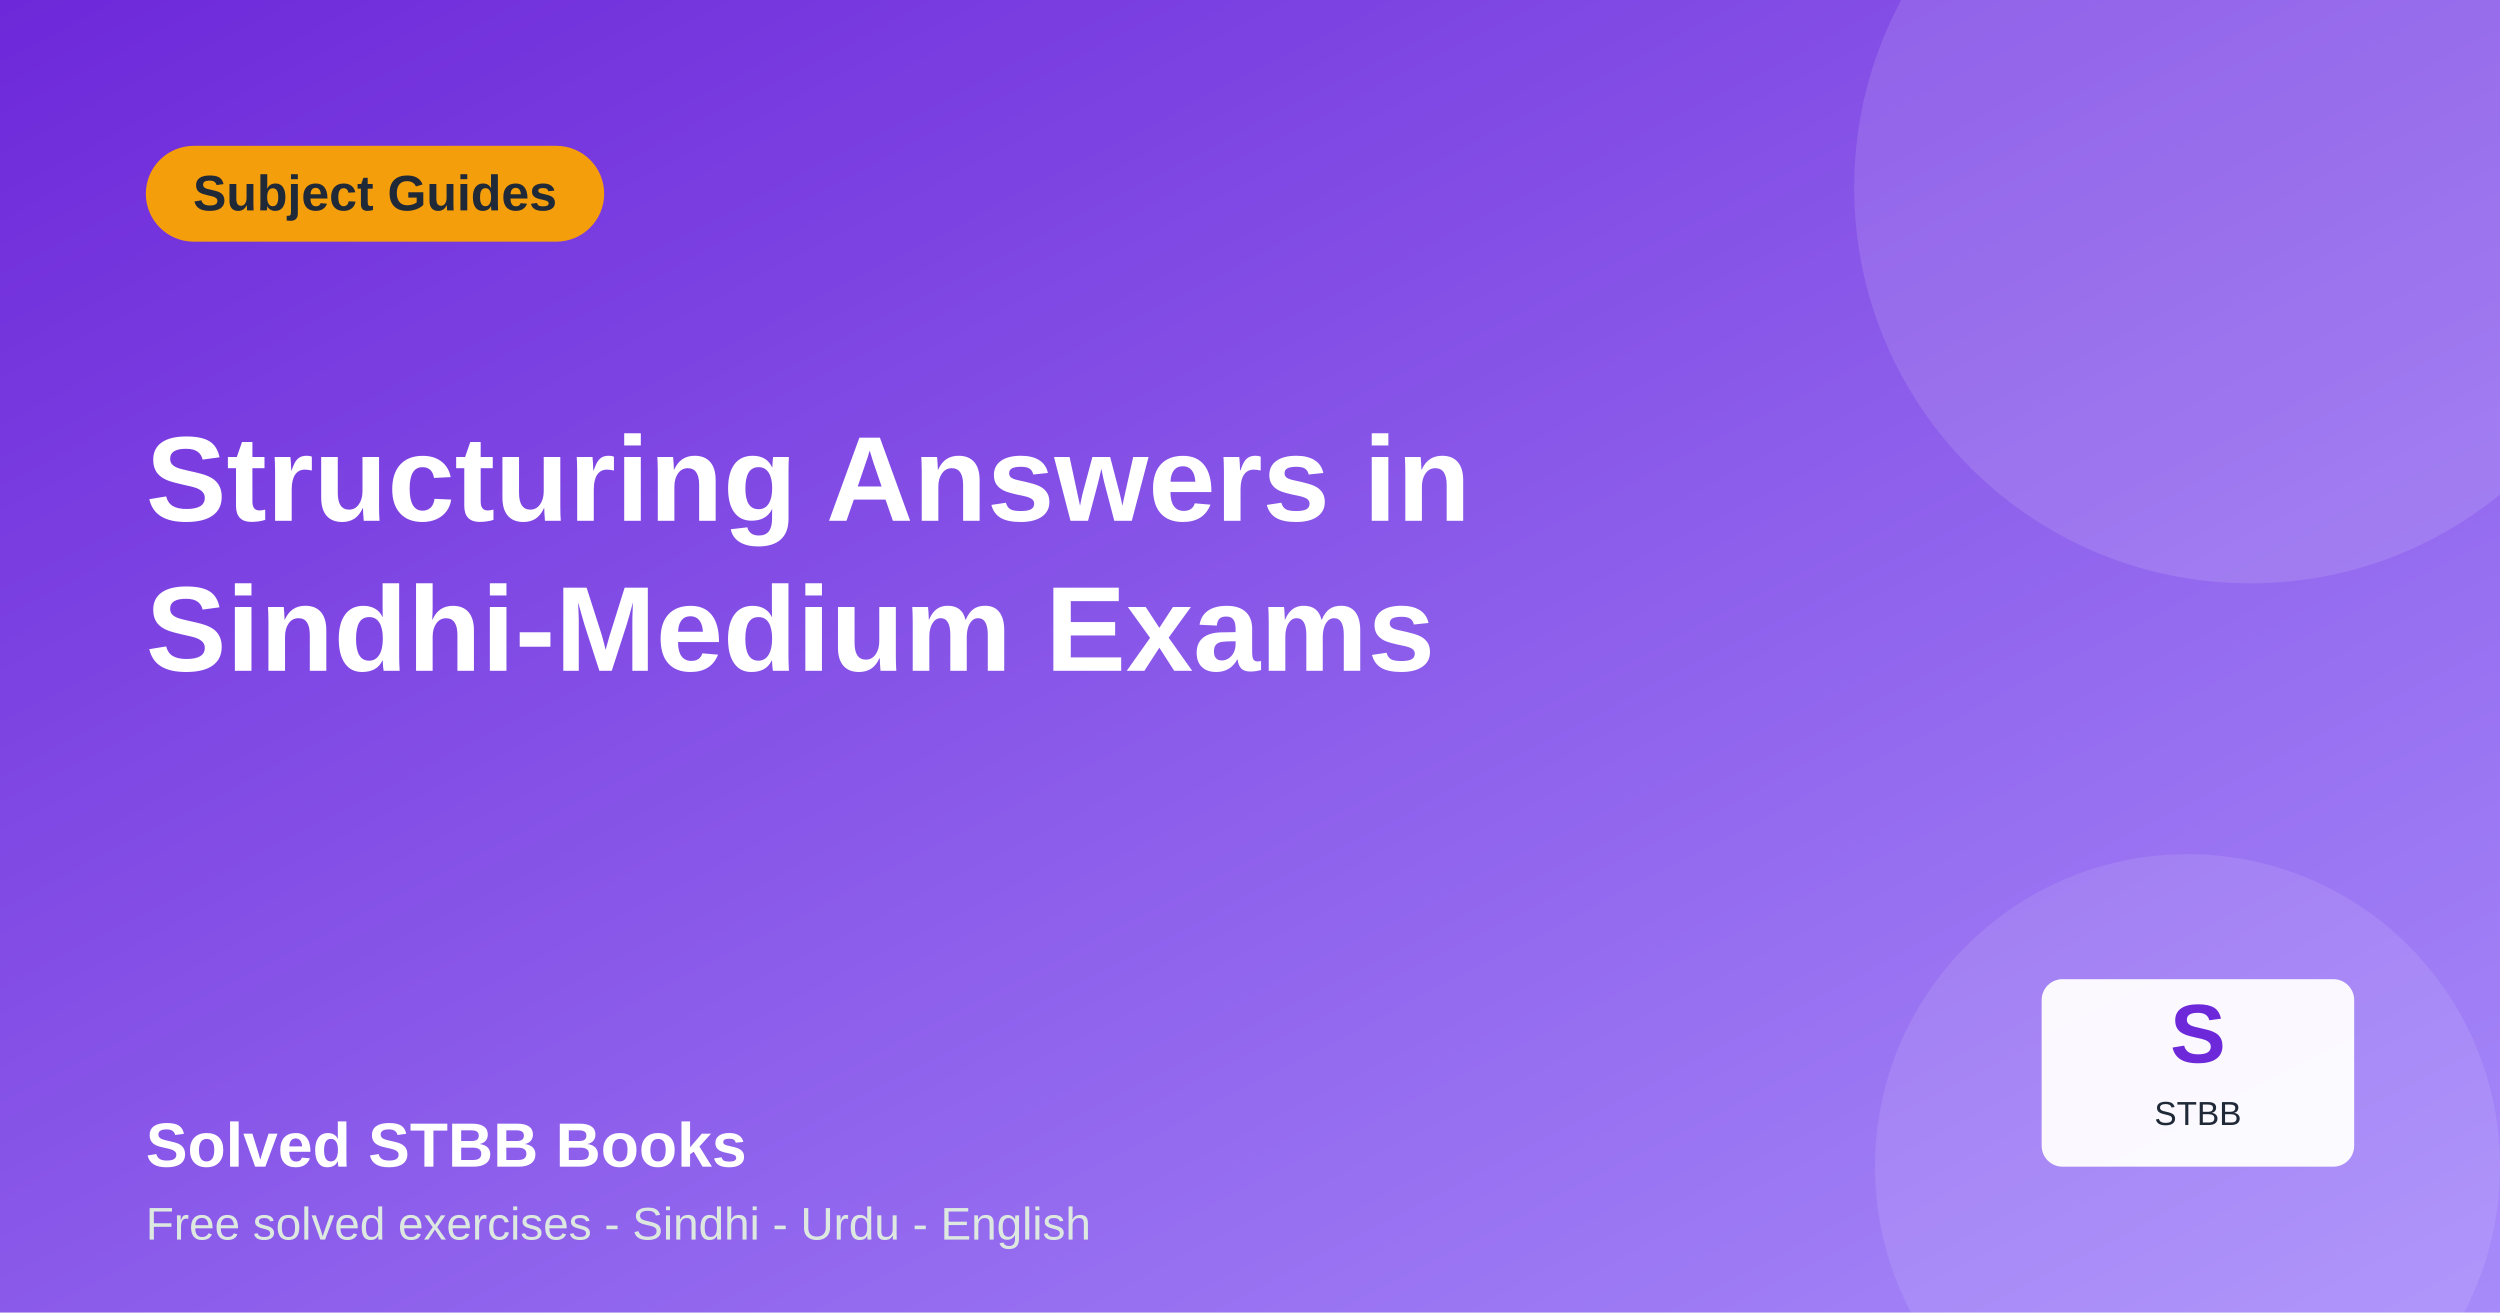
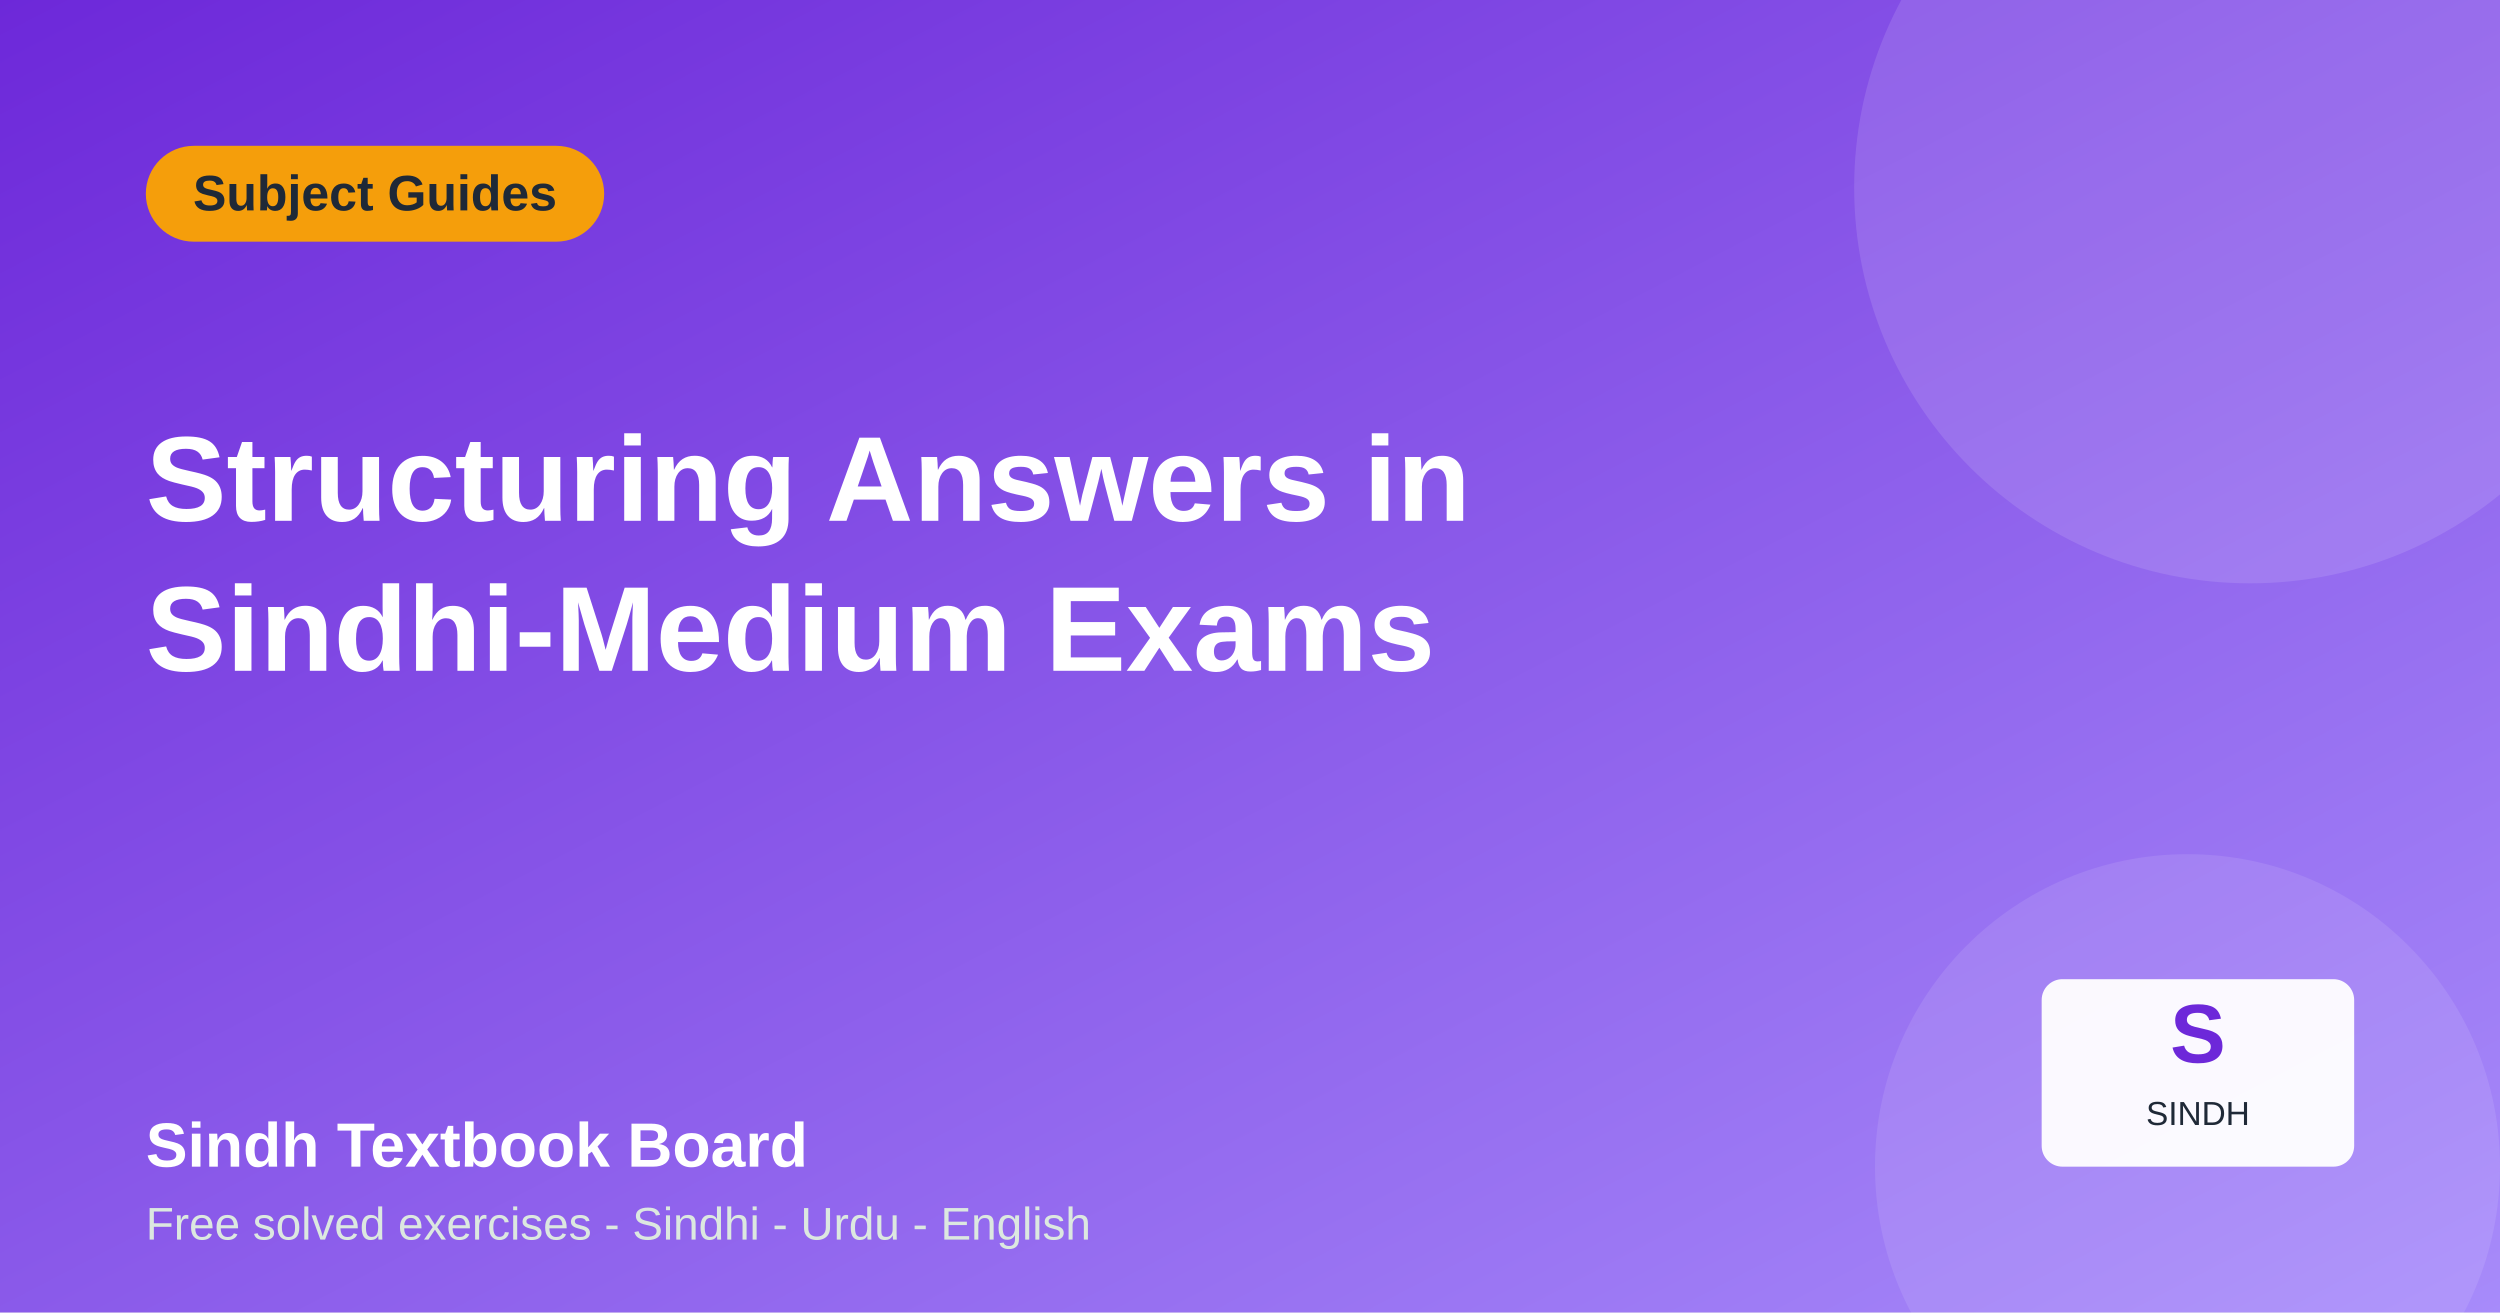
<svg xmlns="http://www.w3.org/2000/svg" width="1200" height="630" viewBox="0 0 1200 630">
  <defs>
    <linearGradient id="g" x1="0" y1="0" x2="1" y2="1">
      <stop offset="0" stop-color="#6D28D9" />
      <stop offset="1" stop-color="#A78BFA" />
    </linearGradient>
  </defs>
  <rect width="1200" height="630" fill="url(#g)" />
  <circle cx="1080" cy="90" r="190" fill="#ffffff" opacity="0.12" />
  <circle cx="1050" cy="560" r="150" fill="#ffffff" opacity="0.10" />
  <rect x="70" y="70" width="220" height="46" rx="23" fill="#F59E0B" />
  <text x="180" y="101" font-family="Arial, sans-serif" font-size="24" font-weight="bold" fill="#1F2937" text-anchor="middle">Subject Guides</text>
  <text x="70" y="250" font-family="Arial, sans-serif" font-size="58" font-weight="bold" fill="#ffffff">Structuring Answers in</text>
  <text x="70" y="322" font-family="Arial, sans-serif" font-size="58" font-weight="bold" fill="#ffffff">Sindhi-Medium Exams</text>
-   <text x="70" y="560" font-family="Arial, sans-serif" font-size="30" font-weight="bold" fill="#ffffff">Solved STBB Books</text>
+   <text x="70" y="560" font-family="Arial, sans-serif" font-size="30" font-weight="bold" fill="#ffffff">Sindh Textbook Board</text>
  <text x="70" y="595" font-family="Arial, sans-serif" font-size="22" fill="#DCE8E0">Free solved exercises - Sindhi - Urdu - English</text>
  <rect x="980" y="470" width="150" height="90" rx="10" fill="#ffffff" opacity="0.95" />
  <text x="1055" y="510" font-family="Arial, sans-serif" font-size="40" font-weight="bold" fill="#6D28D9" text-anchor="middle">S</text>
-   <text x="1055" y="540" font-family="Arial, sans-serif" font-size="16" fill="#1F2937" text-anchor="middle">STBB</text>
+   <text x="1055" y="540" font-family="Arial, sans-serif" font-size="16" fill="#1F2937" text-anchor="middle">SINDH</text>
</svg>
